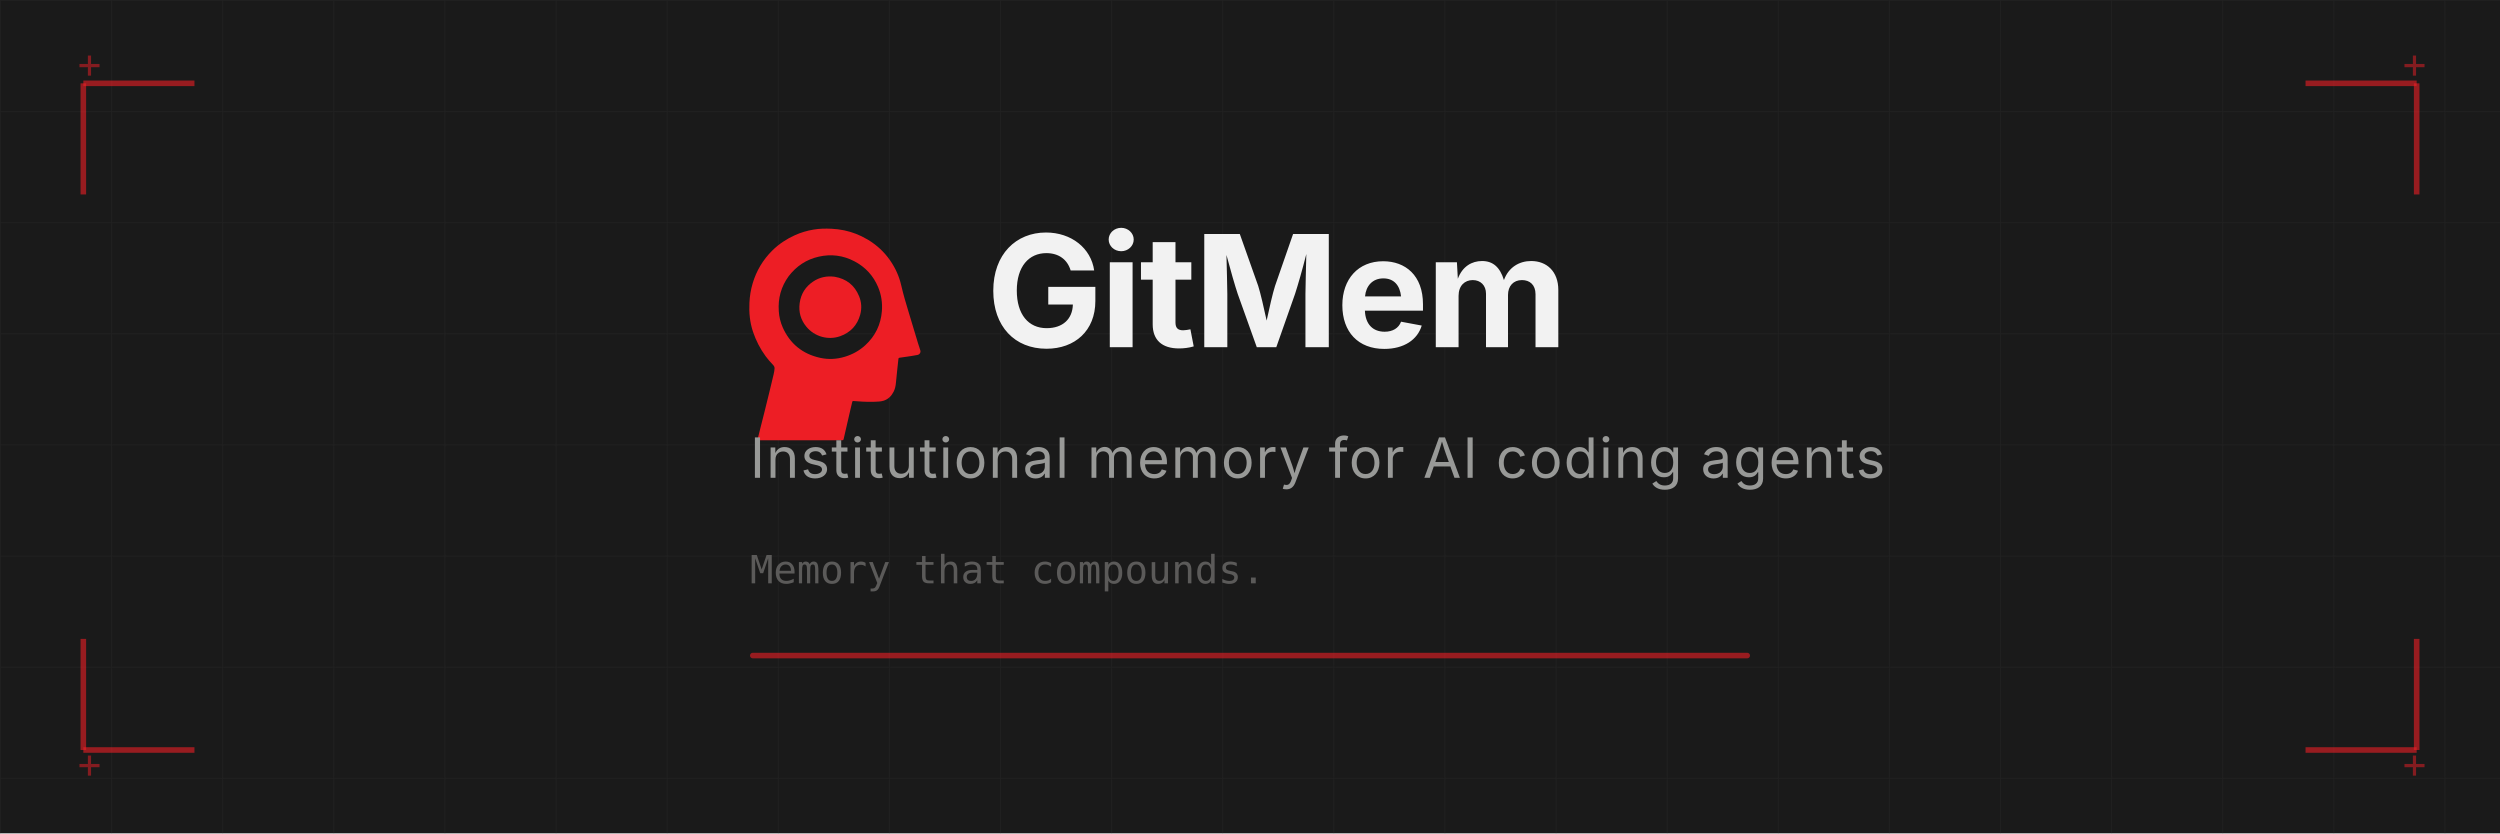
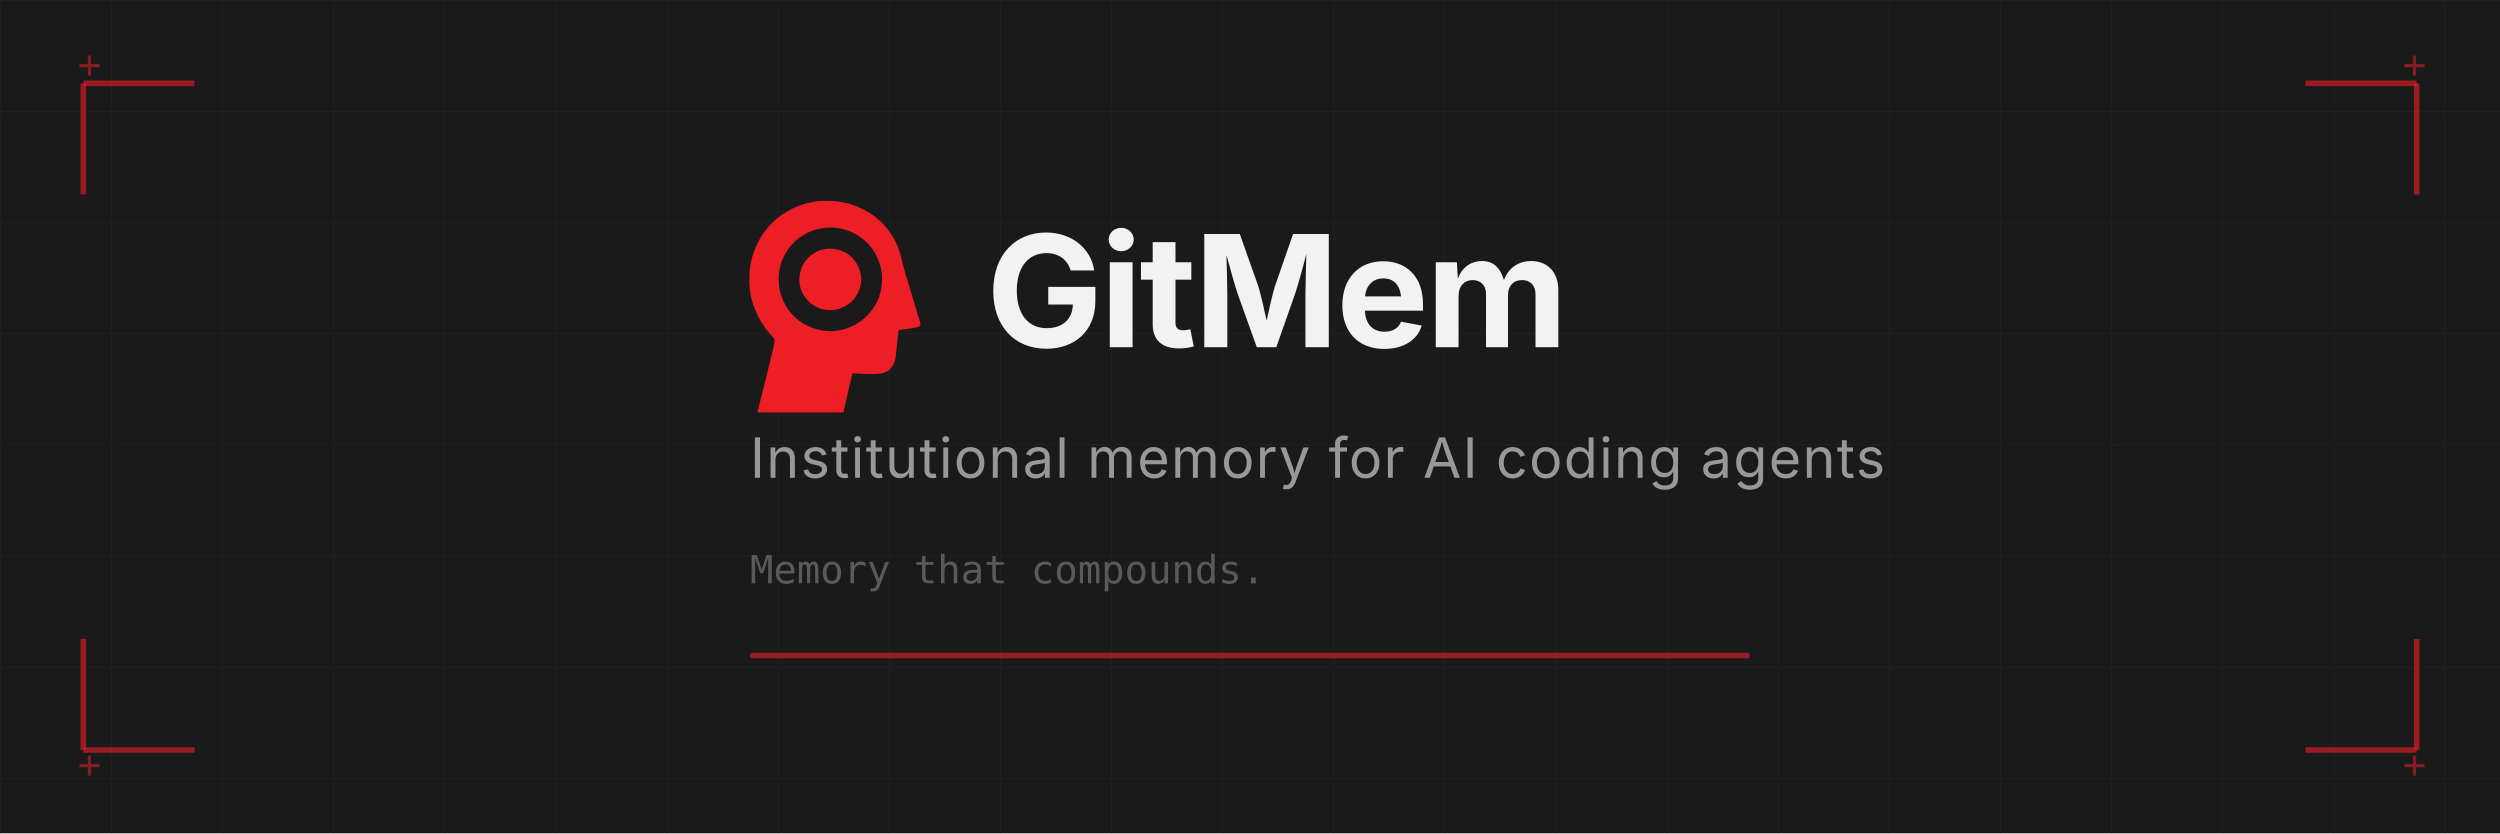
<svg xmlns="http://www.w3.org/2000/svg" viewBox="0 0 900 300" fill="none">
  <defs>
    <pattern id="grid" width="40" height="40" patternUnits="userSpaceOnUse">
      <path d="M 40 0 L 0 0 0 40" fill="none" stroke="#333333" stroke-width="0.5" opacity="0.3" />
    </pattern>
  </defs>
  <rect width="900" height="300" rx="0" fill="#1a1a1a" />
  <rect width="900" height="300" fill="url(#grid)" />
  <line x1="30" y1="30" x2="30" y2="70" stroke="#ed1e25" stroke-width="2" opacity="0.6" />
  <line x1="30" y1="30" x2="70" y2="30" stroke="#ed1e25" stroke-width="2" opacity="0.6" />
  <text x="28" y="28" font-family="'IBM Plex Mono', monospace" font-size="14" fill="#ed1e25" opacity="0.5">+</text>
  <line x1="870" y1="30" x2="870" y2="70" stroke="#ed1e25" stroke-width="2" opacity="0.6" />
  <line x1="870" y1="30" x2="830" y2="30" stroke="#ed1e25" stroke-width="2" opacity="0.6" />
  <text x="865" y="28" font-family="'IBM Plex Mono', monospace" font-size="14" fill="#ed1e25" opacity="0.5">+</text>
  <line x1="30" y1="270" x2="30" y2="230" stroke="#ed1e25" stroke-width="2" opacity="0.6" />
  <line x1="30" y1="270" x2="70" y2="270" stroke="#ed1e25" stroke-width="2" opacity="0.6" />
  <text x="28" y="280" font-family="'IBM Plex Mono', monospace" font-size="14" fill="#ed1e25" opacity="0.5">+</text>
  <line x1="870" y1="270" x2="870" y2="230" stroke="#ed1e25" stroke-width="2" opacity="0.6" />
  <line x1="870" y1="270" x2="830" y2="270" stroke="#ed1e25" stroke-width="2" opacity="0.6" />
  <text x="865" y="280" font-family="'IBM Plex Mono', monospace" font-size="14" fill="#ed1e25" opacity="0.5">+</text>
-   <g transform="translate(258, 80) scale(0.08)" fill="#ed1e25">
+   <g transform="translate(258, 70) scale(0.08)" fill="#ed1e25">
    <path d="M679.77,78.146 C720.041,102.375 753.649,133.182 780.323,171.566 C804.171,205.886 821.174,243.253 830.492,283.933 C840.158,326.127 852.562,367.524 865.168,408.886 C875.399,442.452 885.148,476.167 895.554,509.678 C902.454,531.897 908.573,554.364 916.356,576.308 C919.456,585.048 913.947,595.153 903.923,597.19 C889.91,600.037 875.723,602.053 861.582,604.244 C848.604,606.254 835.596,608.073 822.585,609.866 C819.629,610.273 818.266,611.62 817.951,614.63 C816.129,632.01 814.129,649.372 812.291,666.751 C810.366,684.957 808.282,703.153 806.783,721.396 C805.612,735.643 802.965,749.425 796.509,762.246 C786.768,781.589 772.647,796.226 751.521,803.07 C744.513,805.34 737.189,806.406 729.953,806.961 C697.493,809.452 665.043,808.282 632.625,805.76 C626.814,805.308 620.983,805.1 615.182,804.552 C610.715,804.131 610.389,807.715 609.69,810.335 C607.505,818.523 605.723,826.819 603.802,835.077 C599.021,855.637 594.214,876.191 589.483,896.762 C583.632,922.2 577.88,947.662 572.012,973.096 C570.151,981.162 570.043,981.117 561.628,981.116 C437.961,981.102 314.295,981.092 190.628,981.086 C183.706,981.086 183.237,980.218 184.961,973.512 C190.053,953.705 194.916,933.841 199.91,914.009 C204.945,894.015 210.099,874.051 215.073,854.042 C222.457,824.342 229.787,794.628 237.032,764.894 C243.525,738.244 249.94,711.574 256.246,684.879 C258.269,676.312 259.818,667.624 260.509,658.834 C261.022,652.311 258.491,647.034 253.909,642.289 C241.751,629.7 230.207,616.575 219.872,602.393 C195.45,568.878 176.835,532.433 163.593,493.149 C149.294,450.729 145.197,407.194 147.362,362.669 C148.801,333.056 153.349,304.084 161.767,275.763 C178.758,218.599 208.33,168.762 250.828,126.88 C280.43,97.707 314.71,75.248 352.582,58.137 C379.135,46.14 406.884,38.091 435.479,33.198 C462.466,28.581 489.729,28.084 517.103,29.413 C536.46,30.354 555.575,32.642 574.464,36.664 C610.554,44.349 644.535,57.61 676.363,76.327 C677.367,76.917 678.418,77.425 679.77,78.146 M323.761,243.241 C289.83,290.035 275.568,342.445 279.439,399.887 C281.152,425.302 286.785,449.907 297.174,473.239 C330.136,547.267 386.711,592.839 465.452,610.228 C502.915,618.501 540.506,616.482 577.478,605.192 C611.66,594.754 642.157,577.898 668.483,553.794 C713.635,512.452 738.633,460.934 743.464,400.063 C746.427,362.726 741.006,326.276 726.37,291.58 C704.759,240.346 669.095,201.658 619.972,175.878 C569.256,149.262 515.637,142.282 459.619,154.915 C403.691,167.527 358.934,197.37 323.761,243.241z" />
    <path d="M530.533,245.343 C583.837,254.452 620.807,283.596 641.02,333.304 C652.02,360.356 653.564,388.527 645.78,416.527 C632.589,463.974 602.136,496.275 555.85,512.857 C501.305,532.398 440.008,514.421 403.649,470.217 C378.317,439.419 368.042,403.843 373.522,364.001 C379.235,322.475 399.648,289.934 434.301,266.835 C463.251,247.538 495.54,240.803 530.533,245.343z" />
  </g>
  <text x="355" y="125" font-family="'IBM Plex Sans', -apple-system, system-ui, sans-serif" font-size="56" font-weight="700" fill="#f2f2f2" letter-spacing="-1">GitMem</text>
  <text x="270" y="172" font-family="'IBM Plex Sans', -apple-system, system-ui, sans-serif" font-size="20" fill="#989997" letter-spacing="0.5">Institutional memory for AI coding agents</text>
  <text x="270" y="210" font-family="'IBM Plex Mono', monospace" font-size="14" fill="#5b5a59">Memory that compounds.</text>
  <rect x="270" y="235" width="360" height="2" rx="1" fill="#ed1e25" opacity="0.6" />
</svg>
